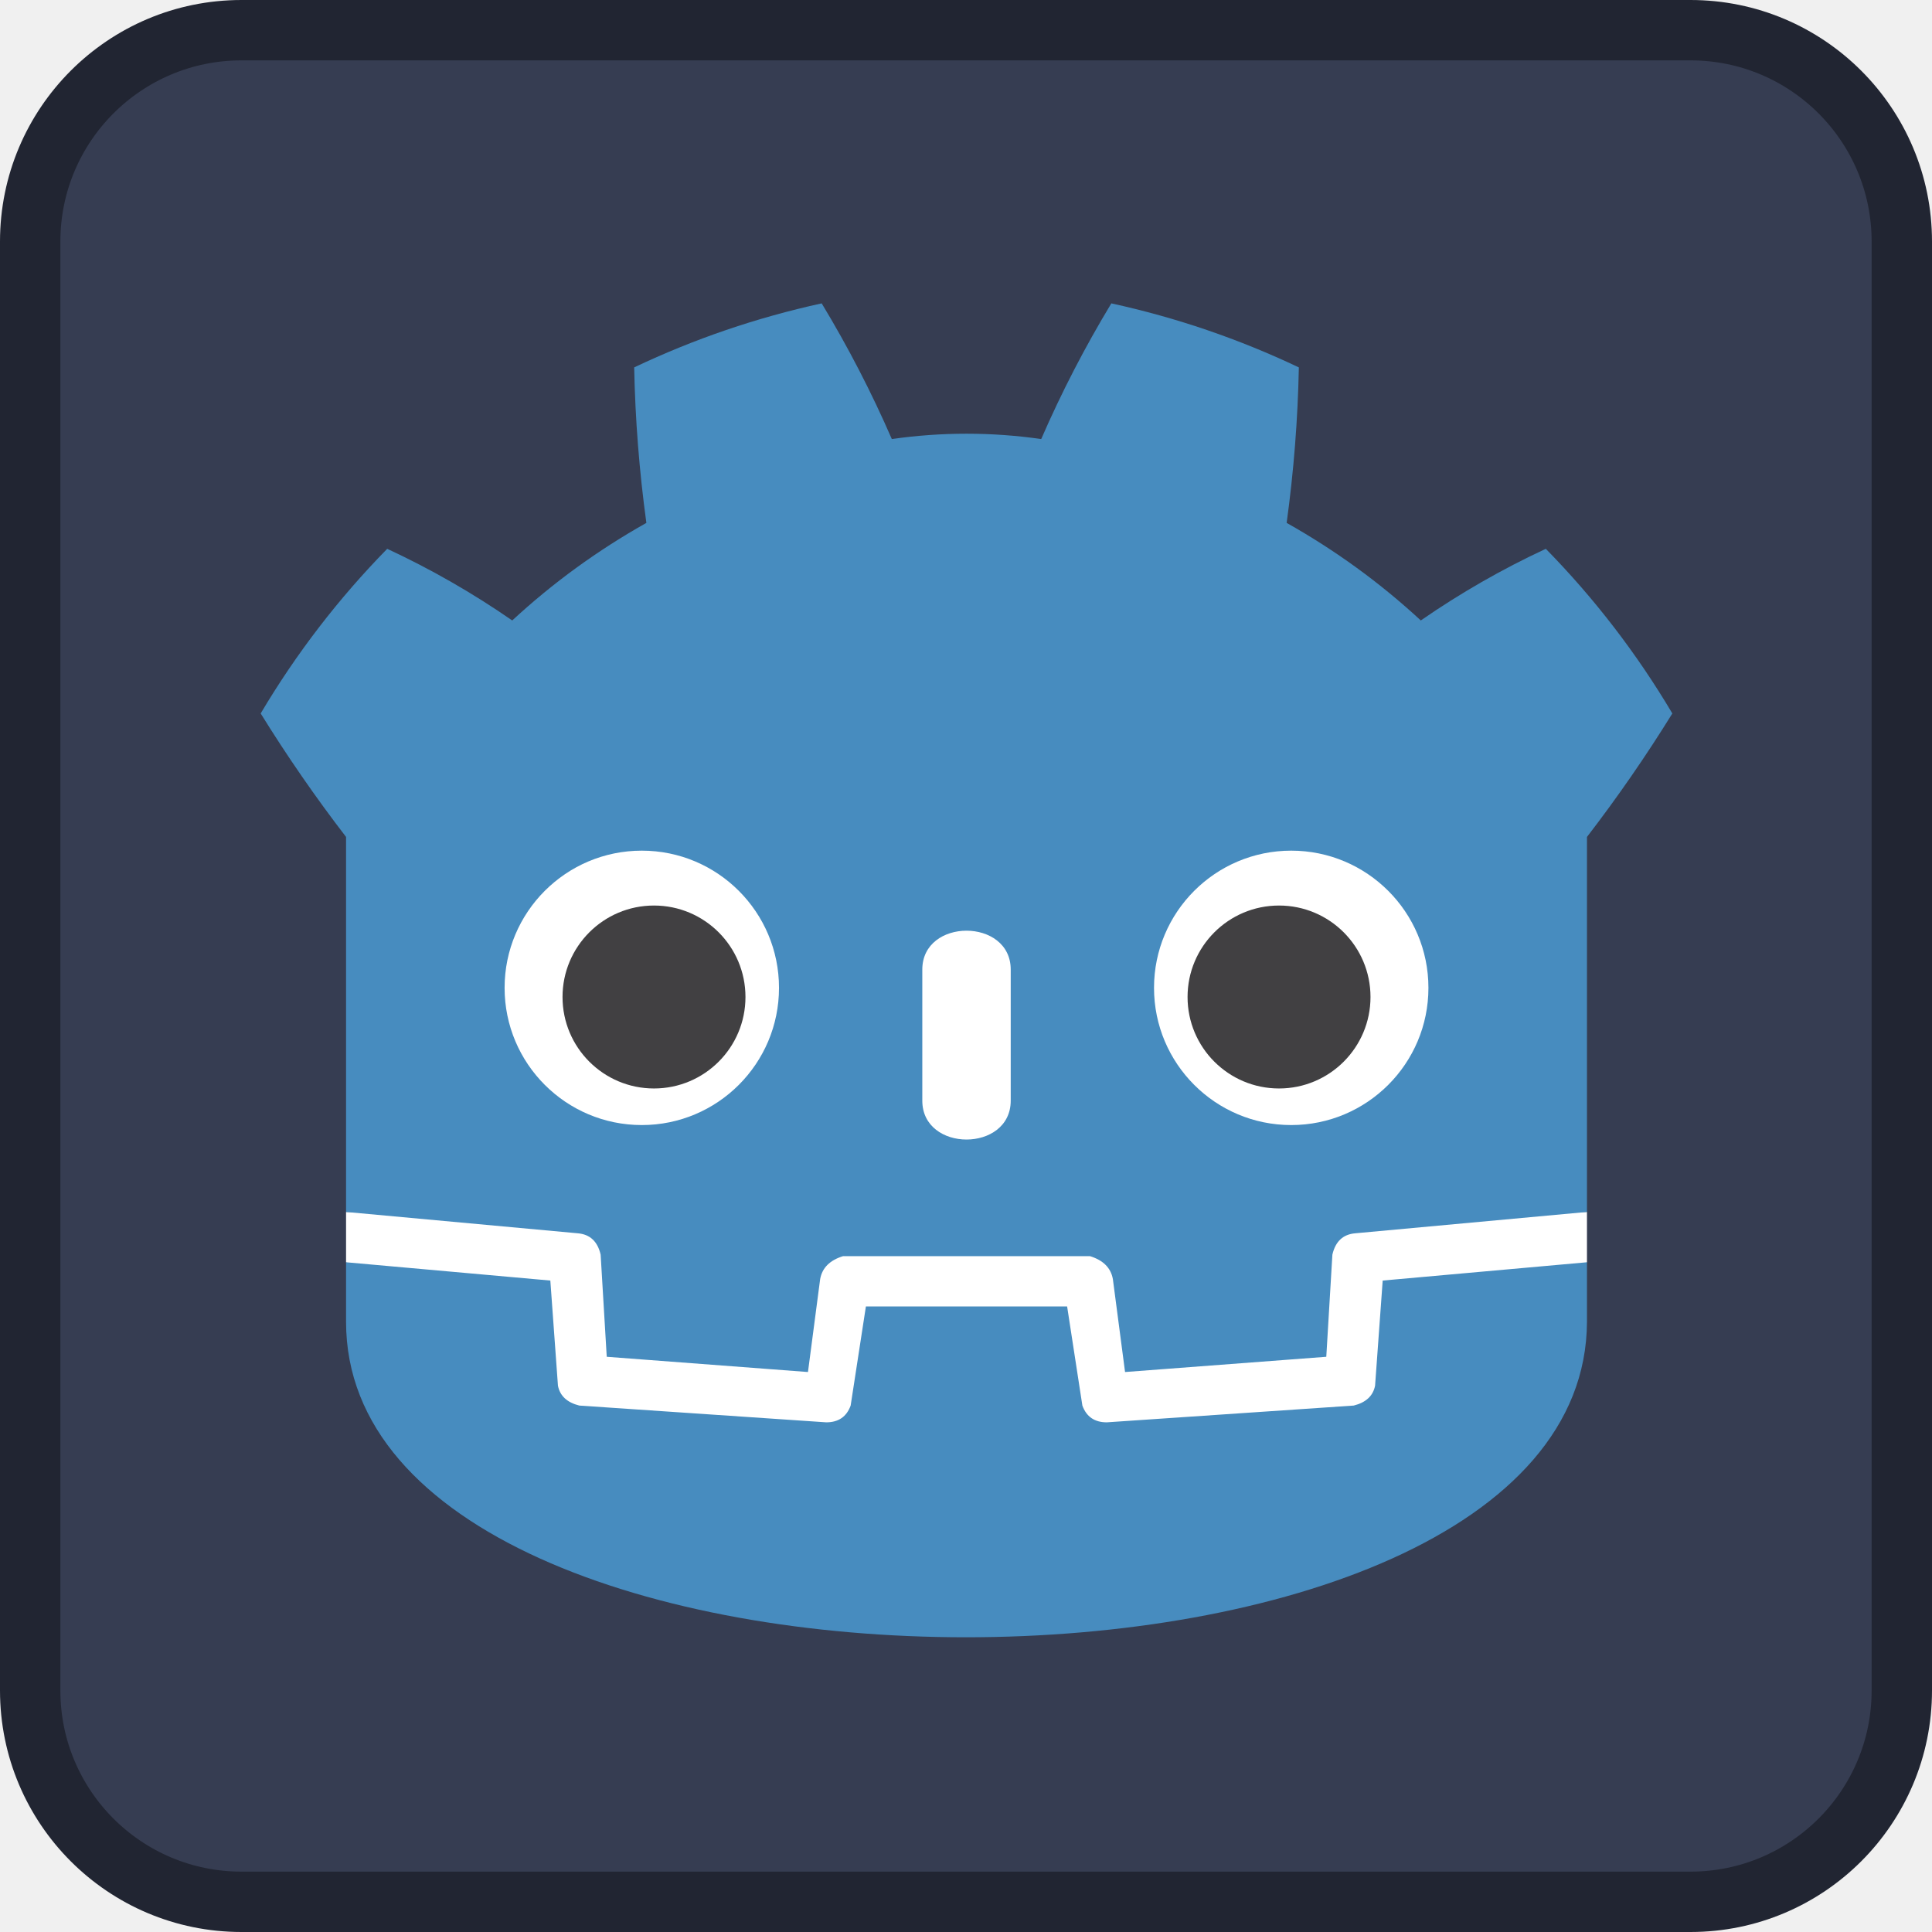
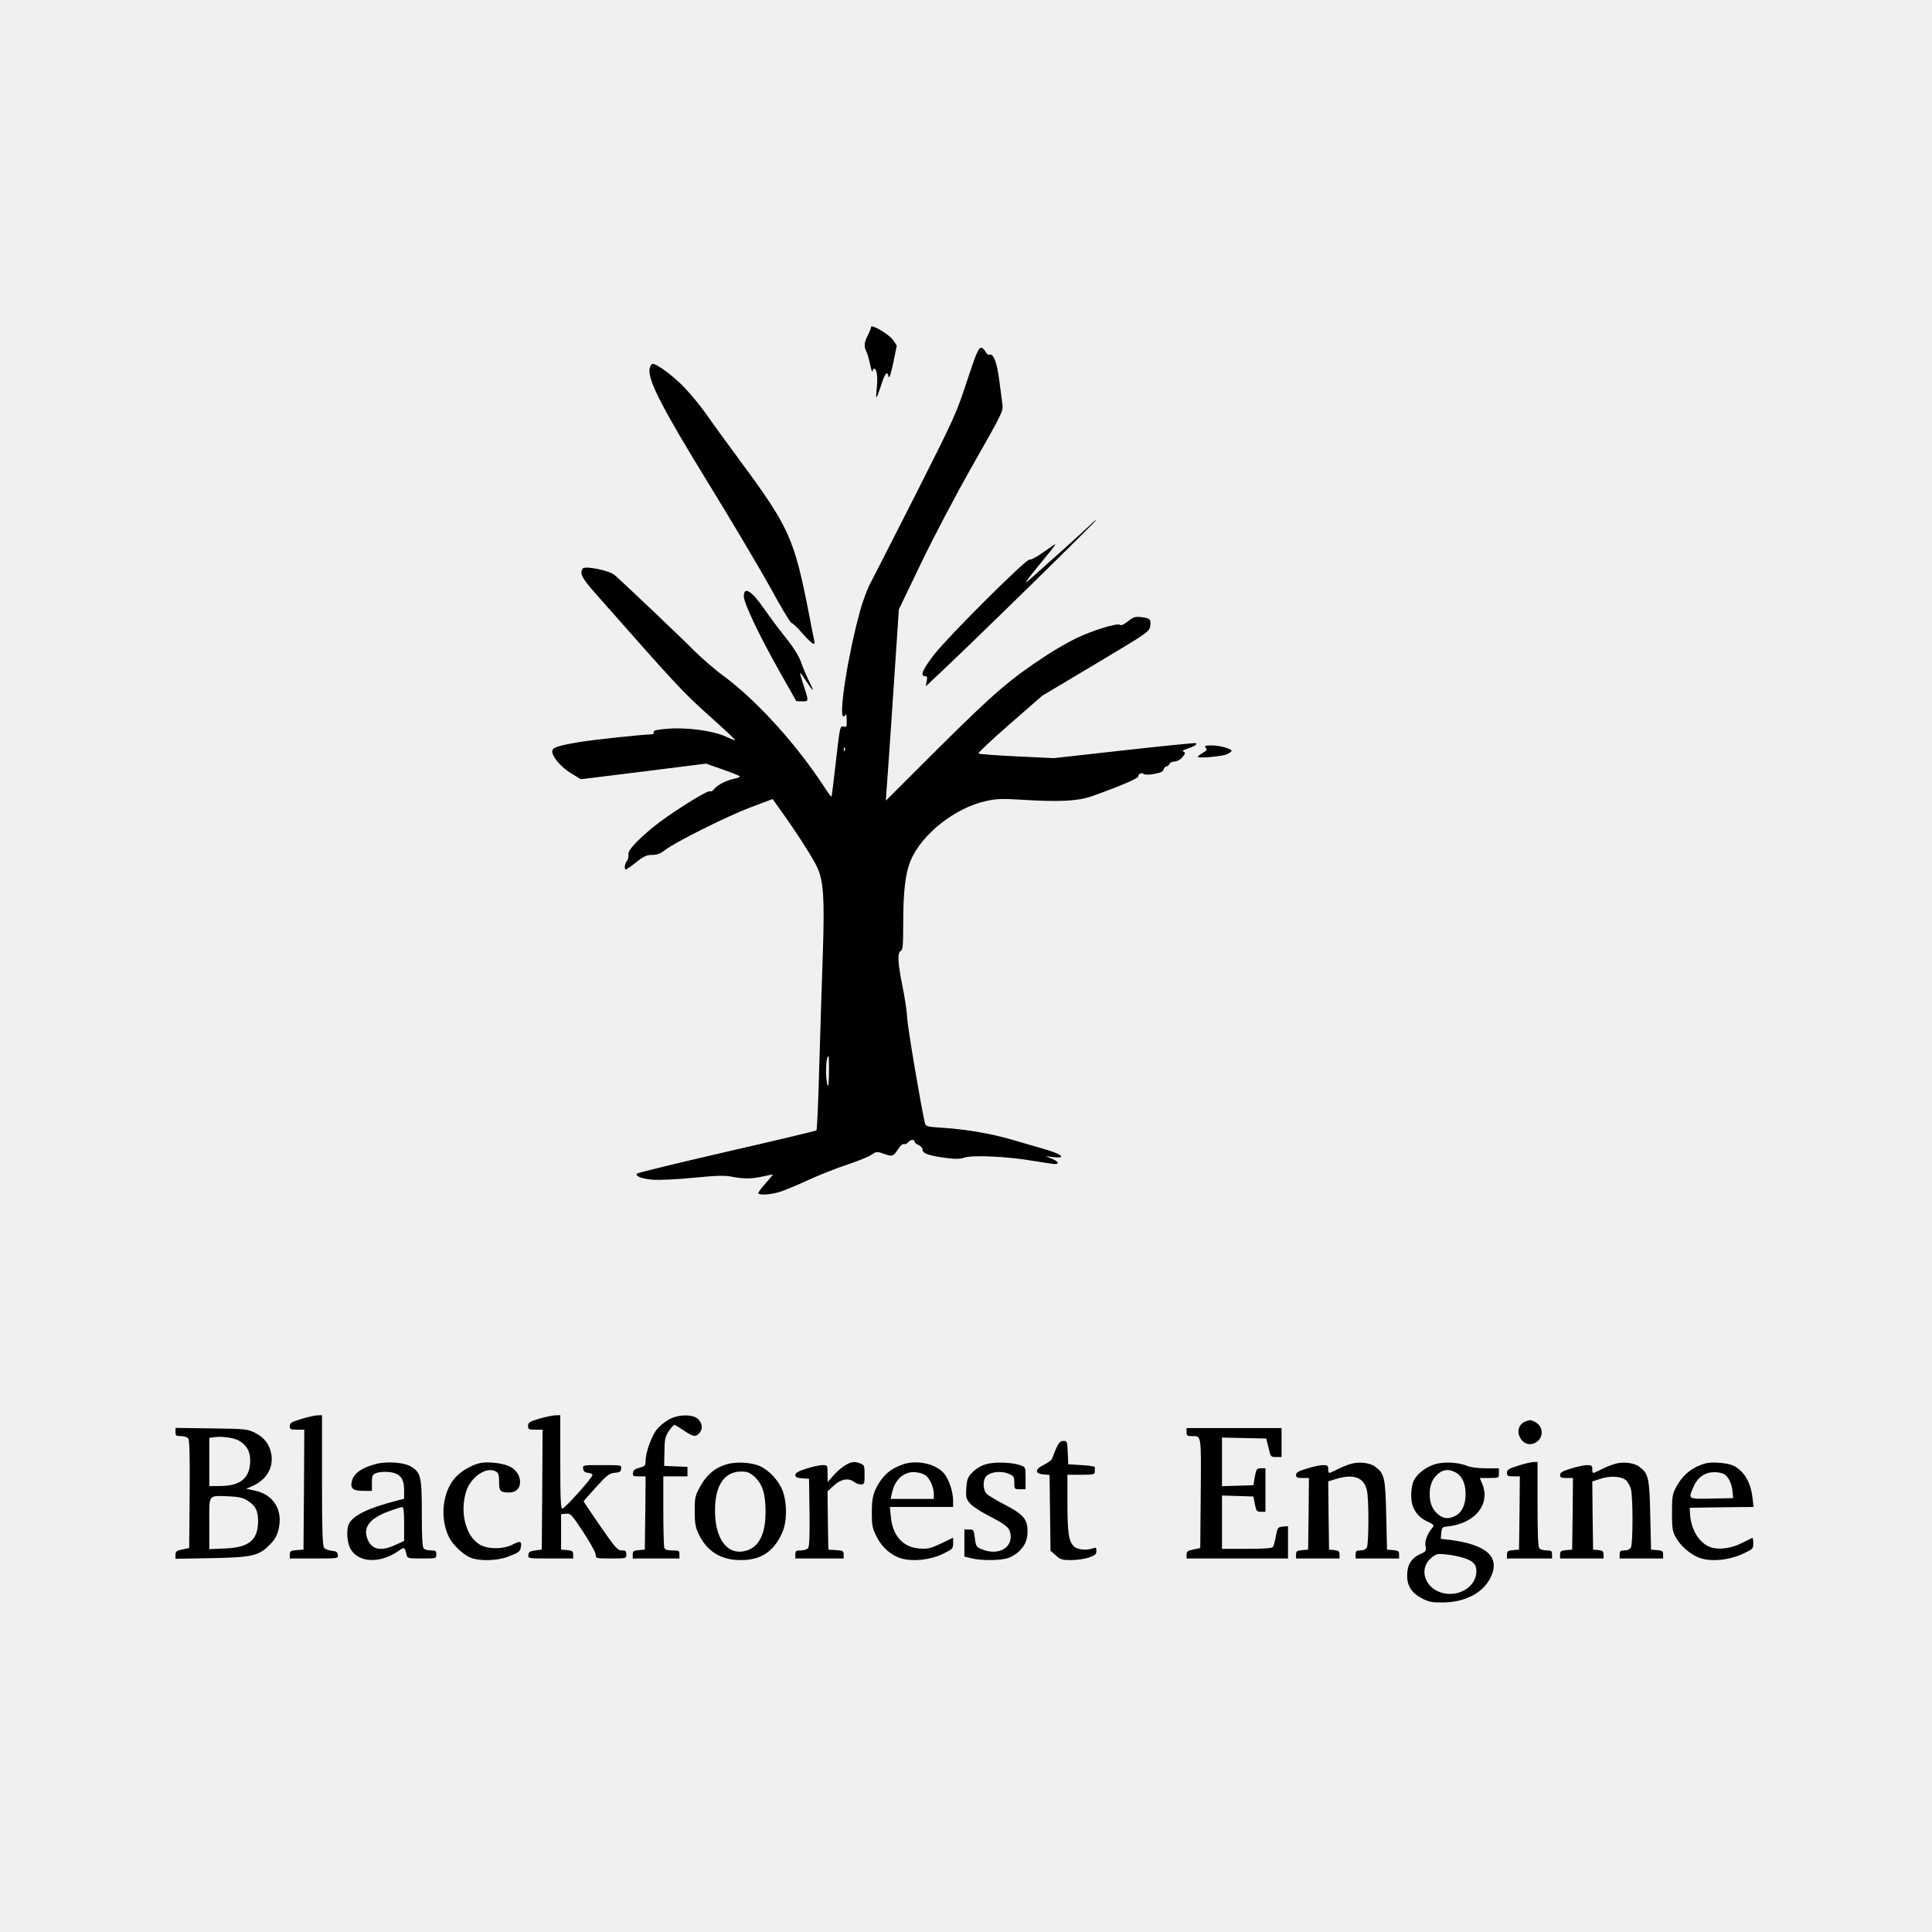
- <svg xmlns="http://www.w3.org/2000/svg" width="128" height="128">
-   <rect width="124" height="124" x="2" y="2" fill="#363d52" stroke="#212532" stroke-width="4" rx="14" />
-   <g fill="#fff" transform="translate(12.322 12.322)scale(.101)">
-     <path d="M105 673v33q407 354 814 0v-33z" />
-     <path fill="#478cbf" d="m105 673 152 14q12 1 15 14l4 67 132 10 8-61q2-11 15-15h162q13 4 15 15l8 61 132-10 4-67q3-13 15-14l152-14V427q30-39 56-81-35-59-83-108-43 20-82 47-40-37-88-64 7-51 8-102-59-28-123-42-26 43-46 89-49-7-98 0-20-46-46-89-64 14-123 42 1 51 8 102-48 27-88 64-39-27-82-47-48 49-83 108 26 42 56 81zm0 33v39c0 276 813 276 814 0v-39l-134 12-5 69q-2 10-14 13l-162 11q-12 0-16-11l-10-65H446l-10 65q-4 11-16 11l-162-11q-12-3-14-13l-5-69z" />
-     <path d="M483 600c0 34 58 34 58 0v-86c0-34-58-34-58 0z" />
-     <circle cx="725" cy="526" r="90" />
-     <circle cx="299" cy="526" r="90" />
-   </g>
-   <g fill="#414042" transform="translate(12.322 12.322)scale(.101)">
-     <circle cx="307" cy="532" r="60" />
-     <circle cx="717" cy="532" r="60" />
+ <svg xmlns="http://www.w3.org/2000/svg" version="1.0" width="128" height="128" viewBox="0 0 1200 1200" preserveAspectRatio="xMidYMid meet">
+   <g transform="translate(0,1200) scale(0.1,-0.1)" fill="#000000" stroke="none">
+     <path d="M5410 9968 c0 -7 -9 -30 -20 -51 -22 -41 -25 -69 -10 -98 6 -10 17 -47 24 -81 8 -35 14 -55 15 -45 1 9 5 17 11 17 16 0 23 -48 16 -118 -4 -36 -5 -64 -2 -61 3 3 17 39 30 80 24 75 37 88 46 48 3 -13 14 21 28 86 l22 108 -22 34 c-26 37 -138 103 -138 81z" />
+     <path d="M6006 9633 c-65 -199 -79 -230 -313 -693 -135 -267 -263 -516 -283 -555 -21 -38 -52 -119 -68 -180 -75 -271 -135 -655 -103 -655 5 0 12 6 14 13 3 6 6 -9 6 -35 1 -41 -1 -46 -18 -41 -24 6 -24 5 -52 -242 -12 -104 -23 -192 -24 -193 -2 -2 -16 16 -32 40 -180 279 -427 552 -638 709 -55 40 -138 112 -185 159 -75 76 -423 407 -491 467 -33 30 -188 61 -200 41 -20 -31 -5 -58 84 -159 498 -565 539 -609 700 -753 92 -82 165 -151 164 -153 -2 -2 -29 8 -59 22 -78 36 -239 58 -355 49 -69 -5 -93 -10 -93 -20 0 -8 -1 -14 -2 -14 -98 -5 -374 -35 -459 -49 -139 -24 -169 -34 -169 -59 0 -33 57 -99 118 -136 l60 -36 388 48 389 49 100 -35 c55 -19 104 -39 109 -43 5 -4 -9 -11 -30 -15 -49 -9 -110 -40 -128 -65 -7 -11 -20 -17 -28 -14 -17 7 -255 -144 -348 -220 -107 -88 -164 -150 -157 -174 2 -11 -1 -28 -9 -38 -14 -19 -19 -53 -6 -53 4 0 33 20 64 45 47 37 65 45 99 45 30 0 51 8 78 29 62 49 386 211 532 266 l138 52 54 -76 c93 -129 194 -287 222 -346 40 -86 47 -191 36 -530 -6 -159 -15 -472 -22 -695 -6 -223 -14 -408 -18 -411 -3 -3 -253 -63 -555 -132 -303 -70 -554 -131 -559 -136 -16 -16 33 -34 105 -39 37 -2 149 3 248 13 144 14 192 15 237 6 73 -14 125 -14 196 3 31 7 57 12 57 10 0 -2 -20 -26 -45 -54 -25 -28 -45 -55 -45 -60 0 -15 70 -12 130 6 29 9 111 42 181 75 70 32 179 75 241 95 62 21 129 47 148 60 33 22 37 23 75 9 58 -20 62 -19 91 24 14 22 31 38 38 35 7 -3 19 2 26 11 14 17 40 20 40 5 0 -6 11 -16 25 -22 14 -6 25 -19 25 -28 0 -24 36 -37 136 -51 68 -9 95 -9 125 1 51 17 264 7 424 -20 66 -11 128 -20 138 -20 29 0 19 17 -20 33 l-38 16 49 -6 c83 -10 51 19 -55 49 -52 15 -141 41 -199 58 -129 38 -290 66 -433 75 -99 6 -108 9 -112 28 -25 107 -106 587 -110 651 -2 44 -16 136 -30 203 -29 141 -32 208 -10 217 12 4 15 33 15 168 0 198 13 311 45 390 68 166 279 333 475 374 61 13 101 14 210 7 240 -15 354 -9 440 21 162 57 290 111 290 123 0 17 19 26 33 16 7 -6 34 -6 66 0 39 7 55 14 58 28 3 10 11 19 18 19 7 0 15 7 19 15 3 8 17 15 30 15 14 0 34 10 46 22 23 25 25 35 8 41 -7 2 5 10 27 17 41 13 62 26 54 34 -3 3 -203 -17 -444 -44 l-440 -49 -230 11 c-126 6 -233 14 -238 18 -4 3 84 86 195 183 l202 176 332 198 c322 192 332 199 338 233 7 43 -1 51 -56 57 -37 4 -48 1 -82 -26 -25 -20 -43 -28 -50 -22 -16 13 -166 -33 -271 -83 -49 -24 -133 -72 -185 -106 -229 -151 -318 -227 -662 -568 l-336 -335 4 59 c7 83 40 572 60 874 l17 255 137 285 c79 164 216 425 324 615 183 322 188 331 182 375 -3 25 -12 93 -20 152 -14 109 -36 164 -60 155 -8 -3 -18 5 -25 19 -6 13 -19 24 -28 24 -15 0 -32 -40 -87 -207z m-759 -2295 c-3 -8 -6 -5 -6 6 -1 11 2 17 5 13 3 -3 4 -12 1 -19z m-98 -2000 c-1 -67 -4 -94 -9 -78 -15 47 -11 180 6 180 2 0 4 -46 3 -102z" />
+     <path d="M4035 9712 c-14 -68 73 -239 367 -717 145 -236 318 -528 384 -647 65 -120 124 -218 131 -218 6 0 37 -29 68 -65 60 -68 81 -80 72 -42 -3 12 -17 83 -31 157 -93 478 -124 545 -430 959 -83 113 -179 244 -211 291 -33 46 -91 118 -130 159 -66 70 -173 151 -201 151 -7 0 -15 -13 -19 -28z" />
+     <path d="M6773 8741 c-23 -24 -275 -250 -377 -340 -26 -23 -28 -23 -15 -4 7 12 51 67 97 123 46 55 80 100 77 100 -3 0 -37 -23 -76 -51 -39 -28 -77 -48 -85 -45 -18 7 -491 -463 -588 -585 -74 -94 -94 -139 -60 -139 13 0 15 -7 10 -31 l-6 -32 52 49 c169 155 1016 984 1006 984 -4 0 -20 -13 -35 -29z" />
+     <path d="M4620 8296 c0 -42 95 -242 227 -476 l99 -175 37 -1 c42 -1 42 -3 2 119 -24 75 -23 75 29 -3 43 -66 46 -60 7 18 -15 31 -34 75 -41 97 -17 51 -49 102 -120 190 -31 39 -80 105 -110 148 -80 117 -130 149 -130 83z" />
+     <path d="M7489 7356 c10 -12 6 -18 -18 -32 -17 -10 -31 -21 -31 -25 0 -11 155 3 183 17 15 8 27 17 27 20 0 13 -74 34 -121 34 -43 0 -50 -2 -40 -14z" />
+     <path d="M1873 3187 c-63 -19 -73 -25 -73 -44 0 -21 5 -23 45 -23 l45 0 -2 -372 -3 -373 -42 -3 c-38 -3 -43 -6 -43 -28 l0 -24 151 0 c150 0 150 0 147 23 -2 17 -10 23 -38 25 -19 2 -41 10 -47 19 -10 13 -13 113 -13 420 l0 403 -27 -1 c-16 0 -61 -10 -100 -22z" />
+     <path d="M3348 3188 c-59 -18 -68 -24 -68 -44 0 -22 4 -24 45 -24 l45 0 -2 -372 -3 -373 -40 -5 c-32 -4 -41 -9 -43 -27 -3 -23 -3 -23 137 -23 l141 0 0 24 c0 21 -5 25 -37 28 l-38 3 0 110 0 110 30 3 c29 3 35 -4 108 -114 42 -64 77 -127 77 -140 0 -24 2 -24 95 -24 95 0 95 0 95 25 0 21 -5 25 -28 25 -26 0 -40 16 -133 150 -57 83 -104 153 -104 155 0 2 35 42 78 89 67 74 82 85 115 88 30 2 38 7 40 26 3 22 2 22 -118 22 -120 0 -121 0 -118 -22 2 -17 11 -24 31 -26 15 -2 27 -8 27 -13 0 -17 -172 -209 -187 -209 -10 0 -13 54 -13 290 l0 290 -32 -1 c-18 -1 -63 -10 -100 -21z" />
+     <path d="M4158 3185 c-25 -13 -60 -41 -77 -62 -34 -41 -71 -144 -71 -197 0 -29 -4 -33 -37 -42 -28 -7 -39 -15 -41 -31 -3 -21 1 -23 37 -23 l41 0 -2 -227 -3 -228 -37 -3 c-33 -3 -38 -7 -38 -28 l0 -24 145 0 145 0 0 25 c0 23 -4 25 -44 25 -31 0 -46 5 -50 16 -3 9 -6 112 -6 230 l0 214 75 0 75 0 0 30 0 29 -72 3 -73 3 2 88 c1 77 4 93 27 128 15 21 30 39 34 39 4 0 31 -16 59 -35 60 -40 73 -42 96 -17 22 24 21 54 -2 83 -28 35 -121 37 -183 4z" />
+     <path d="M9473 3170 c-45 -18 -55 -72 -22 -114 50 -63 150 -1 119 75 -6 14 -23 31 -36 38 -29 13 -31 13 -61 1z" />
+     <path d="M1090 3106 c0 -23 4 -26 34 -26 18 0 39 -6 45 -14 8 -9 11 -109 9 -347 l-3 -334 -42 -9 c-36 -7 -43 -13 -43 -33 l0 -25 223 4 c256 5 293 14 362 83 31 31 45 55 55 95 29 119 -29 215 -144 241 l-57 12 33 14 c90 38 136 112 124 197 -10 62 -43 107 -101 136 -48 24 -58 25 -272 28 l-223 3 0 -25z m394 -54 c49 -29 70 -66 70 -125 -1 -107 -59 -156 -186 -157 l-68 0 0 149 0 150 28 4 c45 8 125 -3 156 -21z m46 -368 c55 -32 73 -65 73 -133 -1 -118 -56 -163 -210 -169 l-93 -4 0 160 c0 186 -10 172 121 168 54 -2 86 -8 109 -22z" />
+     <path d="M7370 3105 c0 -22 5 -25 33 -25 60 0 58 14 55 -356 l-3 -339 -42 -9 c-36 -7 -43 -13 -43 -32 l0 -24 315 0 315 0 0 101 0 100 -32 -3 c-31 -3 -33 -6 -43 -58 -5 -30 -14 -61 -18 -67 -6 -10 -50 -13 -163 -13 l-154 0 0 165 0 166 98 -3 97 -3 9 -47 c9 -44 12 -48 38 -48 l28 0 0 135 0 135 -28 0 c-26 0 -29 -4 -38 -52 l-9 -53 -97 -3 -98 -3 0 151 0 151 138 -3 137 -3 14 -57 c13 -56 14 -58 47 -58 l34 0 0 90 0 90 -295 0 -295 0 0 -25z" />
+     <path d="M6561 3006 c-10 -24 -22 -53 -25 -63 -3 -11 -27 -29 -52 -41 -57 -28 -58 -55 -2 -60 l37 -3 3 -235 3 -236 33 -29 c28 -26 40 -29 95 -29 35 0 84 7 110 16 39 13 47 20 47 41 0 21 -3 23 -22 16 -41 -15 -97 -8 -119 13 -31 32 -39 83 -39 272 l0 172 85 0 c78 0 85 2 85 20 0 11 0 23 0 28 0 4 -37 9 -82 12 l-83 5 -3 73 c-3 69 -4 72 -27 72 -19 0 -28 -10 -44 -44z" />
+     <path d="M2335 2907 c-89 -23 -140 -60 -150 -109 -10 -43 8 -58 71 -58 l54 0 0 50 c0 46 3 51 28 61 15 6 49 9 76 6 69 -6 96 -38 96 -112 l0 -54 -42 -11 c-176 -45 -271 -90 -299 -142 -20 -36 -14 -123 10 -162 53 -85 186 -88 301 -6 31 22 34 20 44 -22 6 -28 6 -28 96 -28 89 0 90 0 90 25 0 22 -4 25 -33 25 -18 0 -38 5 -45 12 -9 9 -12 71 -12 216 0 229 -6 256 -66 292 -42 27 -150 35 -219 17z m175 -372 l0 -106 -52 -24 c-90 -42 -148 -31 -174 32 -32 74 10 131 128 175 40 15 79 27 86 27 9 1 12 -26 12 -104z" />
+     <path d="M2975 2911 c-49 -13 -108 -47 -142 -83 -85 -88 -104 -258 -43 -378 24 -47 86 -105 132 -125 54 -22 165 -20 230 5 70 26 78 32 83 60 7 37 -4 41 -48 18 -60 -32 -158 -32 -210 0 -84 53 -121 195 -83 324 27 92 125 161 185 129 17 -10 21 -21 21 -65 0 -59 7 -66 64 -66 92 0 87 127 -6 165 -49 20 -139 28 -183 16z" />
+     <path d="M4517 2906 c-73 -20 -127 -65 -167 -137 -33 -60 -35 -70 -35 -154 0 -73 4 -100 23 -140 51 -110 138 -165 263 -165 125 0 203 51 256 167 32 69 33 185 4 264 -24 63 -87 130 -144 154 -53 22 -143 27 -200 11z m167 -76 c51 -46 71 -106 71 -220 0 -153 -50 -236 -148 -247 -92 -10 -158 78 -165 223 -9 174 49 273 160 274 39 0 54 -6 82 -30z" />
+     <path d="M5250 2899 c-19 -11 -52 -39 -72 -62 l-37 -42 -1 53 c0 52 0 52 -32 52 -17 0 -62 -10 -100 -22 -50 -16 -68 -27 -68 -39 0 -14 10 -19 43 -21 l42 -3 3 -209 c2 -145 -1 -213 -9 -222 -6 -8 -27 -14 -45 -14 -30 0 -34 -3 -34 -25 l0 -25 150 0 150 0 0 24 c0 23 -5 25 -47 28 l-48 3 -3 181 -2 181 40 37 c44 40 91 48 126 21 10 -8 29 -15 42 -15 20 0 22 4 22 60 0 56 -2 61 -26 70 -37 14 -55 12 -94 -11z" />
+     <path d="M5613 2906 c-64 -21 -110 -54 -141 -99 -47 -69 -57 -105 -57 -202 0 -80 3 -97 30 -150 34 -68 92 -118 158 -136 72 -19 173 -8 250 28 64 31 67 34 67 67 l0 35 -75 -36 c-66 -31 -83 -35 -134 -31 -103 7 -168 80 -178 200 l-6 58 197 0 196 0 0 38 c0 51 -22 123 -50 162 -45 64 -167 95 -257 66z m140 -73 c26 -23 47 -74 47 -113 l0 -30 -134 0 -134 0 9 41 c15 65 51 107 104 122 33 9 86 -1 108 -20z" />
+     <path d="M6126 2906 c-30 -8 -62 -27 -84 -49 -32 -33 -36 -43 -40 -100 -4 -56 -1 -66 22 -94 14 -17 63 -50 108 -73 114 -59 135 -76 143 -111 20 -90 -71 -144 -174 -103 -37 15 -39 18 -46 70 -6 52 -8 54 -36 54 l-29 0 0 -84 0 -84 44 -11 c65 -16 190 -14 234 4 65 28 108 80 113 140 7 94 -16 125 -142 190 -50 26 -100 56 -110 66 -26 26 -26 90 0 113 28 25 90 31 134 13 34 -15 37 -19 37 -56 0 -40 1 -41 35 -41 l35 0 0 69 c0 69 0 69 -32 80 -53 19 -159 22 -212 7z" />
+     <path d="M8385 2906 c-22 -7 -59 -22 -82 -34 -53 -27 -53 -27 -53 3 0 21 -5 25 -31 25 -17 0 -62 -9 -100 -21 -54 -16 -69 -25 -69 -40 0 -16 7 -19 40 -19 l40 0 -2 -222 -3 -223 -37 -3 c-33 -3 -38 -7 -38 -28 l0 -24 135 0 135 0 0 24 c0 21 -6 25 -32 28 l-33 3 -3 212 -2 212 56 17 c104 30 166 6 184 -72 13 -54 12 -331 0 -355 -7 -12 -21 -19 -40 -19 -25 0 -30 -4 -30 -25 l0 -25 135 0 135 0 0 24 c0 21 -5 25 -37 28 l-38 3 -5 215 c-5 234 -11 258 -70 301 -33 25 -105 32 -155 15z" />
+     <path d="M8918 2907 c-57 -16 -112 -57 -135 -100 -11 -20 -17 -55 -18 -93 0 -78 32 -131 100 -164 41 -20 45 -24 32 -39 -31 -35 -49 -83 -43 -115 6 -30 3 -33 -35 -50 -53 -24 -79 -67 -79 -132 0 -66 29 -109 94 -143 41 -21 62 -25 130 -24 137 1 249 60 295 156 61 127 -25 204 -257 233 l-53 6 3 37 c3 32 6 36 33 39 176 17 275 138 221 267 l-15 35 60 0 c59 0 59 0 59 30 l0 30 -80 0 c-50 0 -95 6 -117 15 -52 22 -140 27 -195 12z m122 -52 c41 -21 63 -69 63 -135 0 -66 -22 -114 -63 -135 -40 -21 -72 -19 -104 6 -38 30 -56 71 -56 129 0 58 18 99 56 129 32 25 64 27 104 6z m46 -530 c63 -19 84 -40 84 -85 0 -77 -74 -140 -163 -140 -142 0 -214 148 -111 229 25 20 36 22 87 16 31 -3 78 -12 103 -20z" />
+     <path d="M9428 2896 c-57 -18 -68 -25 -68 -43 0 -20 5 -23 40 -23 l40 0 -2 -227 -3 -228 -37 -3 c-33 -3 -38 -7 -38 -28 l0 -24 140 0 140 0 0 25 c0 22 -4 25 -33 25 -18 0 -38 5 -45 12 -9 9 -12 84 -12 275 l0 263 -27 -1 c-16 -1 -58 -11 -95 -23z" />
+     <path d="M10025 2906 c-22 -7 -59 -22 -82 -34 -53 -27 -53 -27 -53 3 0 21 -5 25 -31 25 -17 0 -62 -9 -100 -21 -54 -16 -69 -25 -69 -40 0 -16 7 -19 40 -19 l40 0 -2 -222 -3 -223 -37 -3 c-33 -3 -38 -7 -38 -28 l0 -24 135 0 135 0 0 24 c0 21 -6 25 -32 28 l-33 3 -3 212 -2 211 51 17 c60 20 131 16 159 -10 11 -10 24 -34 30 -54 13 -48 13 -337 0 -362 -7 -12 -21 -19 -40 -19 -25 0 -30 -4 -30 -25 l0 -25 135 0 135 0 0 24 c0 21 -5 25 -37 28 l-38 3 -5 215 c-5 234 -11 258 -70 301 -33 25 -105 32 -155 15z" />
+     <path d="M10595 2911 c-83 -22 -145 -72 -186 -151 -21 -39 -24 -59 -24 -155 0 -94 3 -116 22 -151 29 -54 89 -107 146 -129 70 -27 182 -17 270 23 65 30 67 32 67 67 0 20 -3 35 -7 33 -5 -2 -32 -16 -62 -31 -62 -33 -143 -45 -194 -28 -71 24 -124 108 -130 208 l-2 38 199 3 198 2 -7 58 c-12 97 -51 163 -117 198 -33 17 -132 26 -173 15z m121 -72 c24 -20 42 -60 45 -104 l4 -40 -132 -3 c-148 -3 -147 -4 -118 65 20 47 42 72 80 89 34 16 98 12 121 -7z" />
  </g>
</svg>
